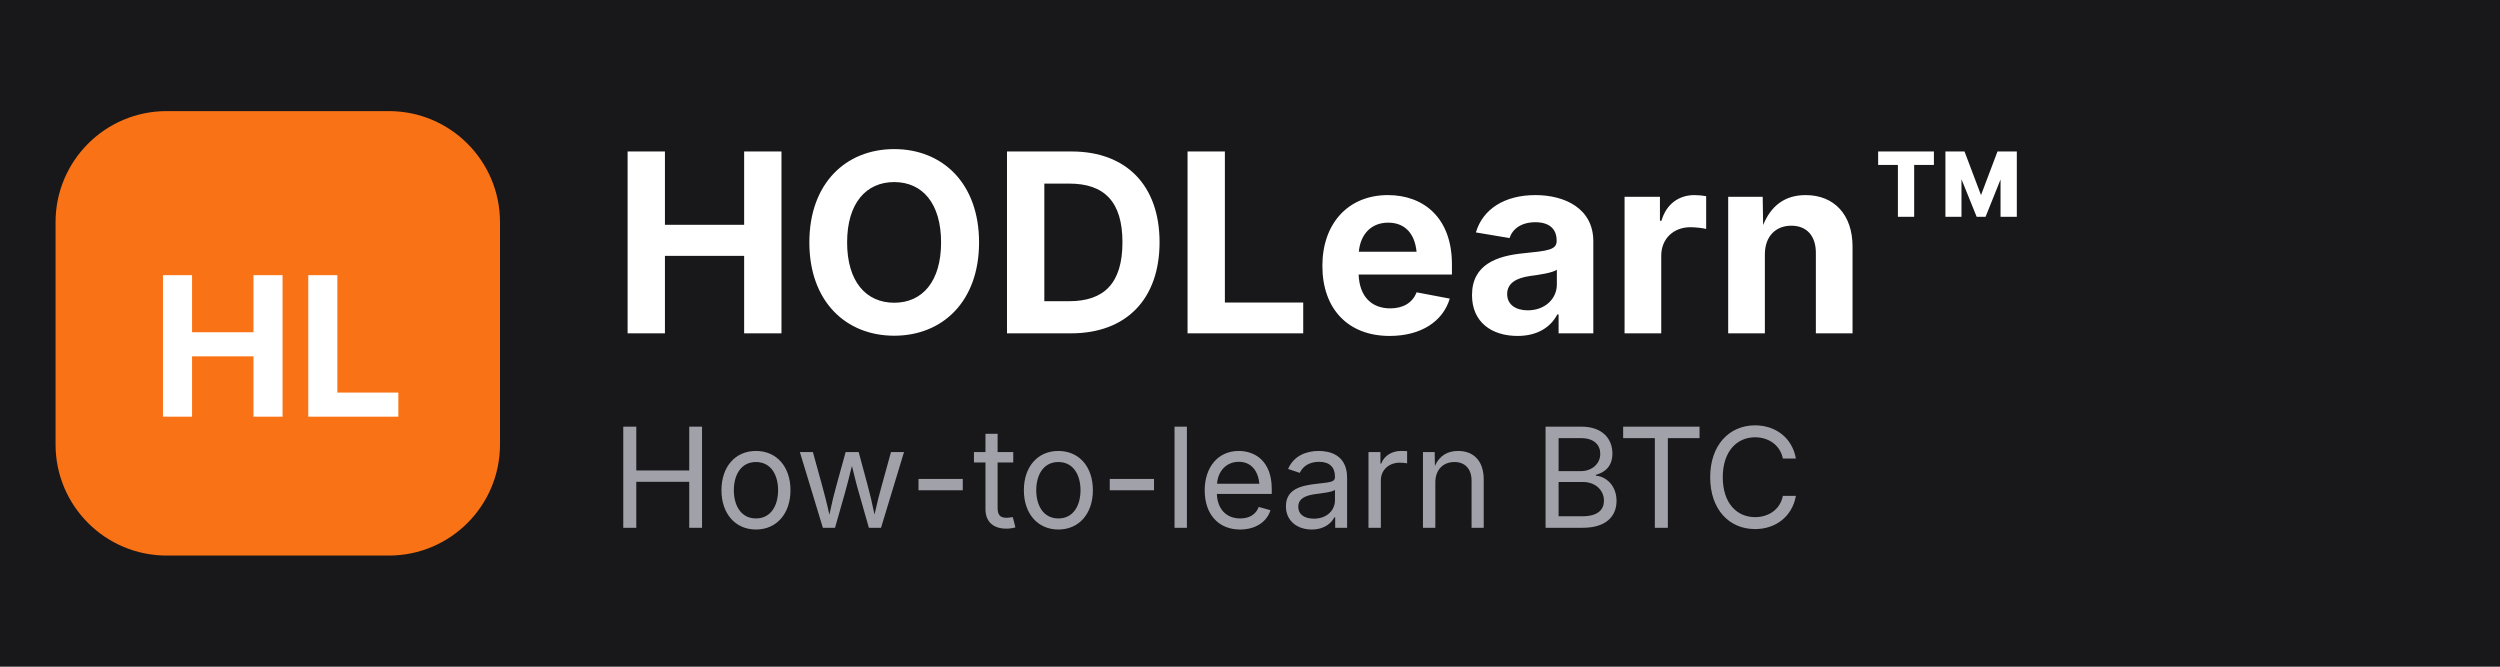
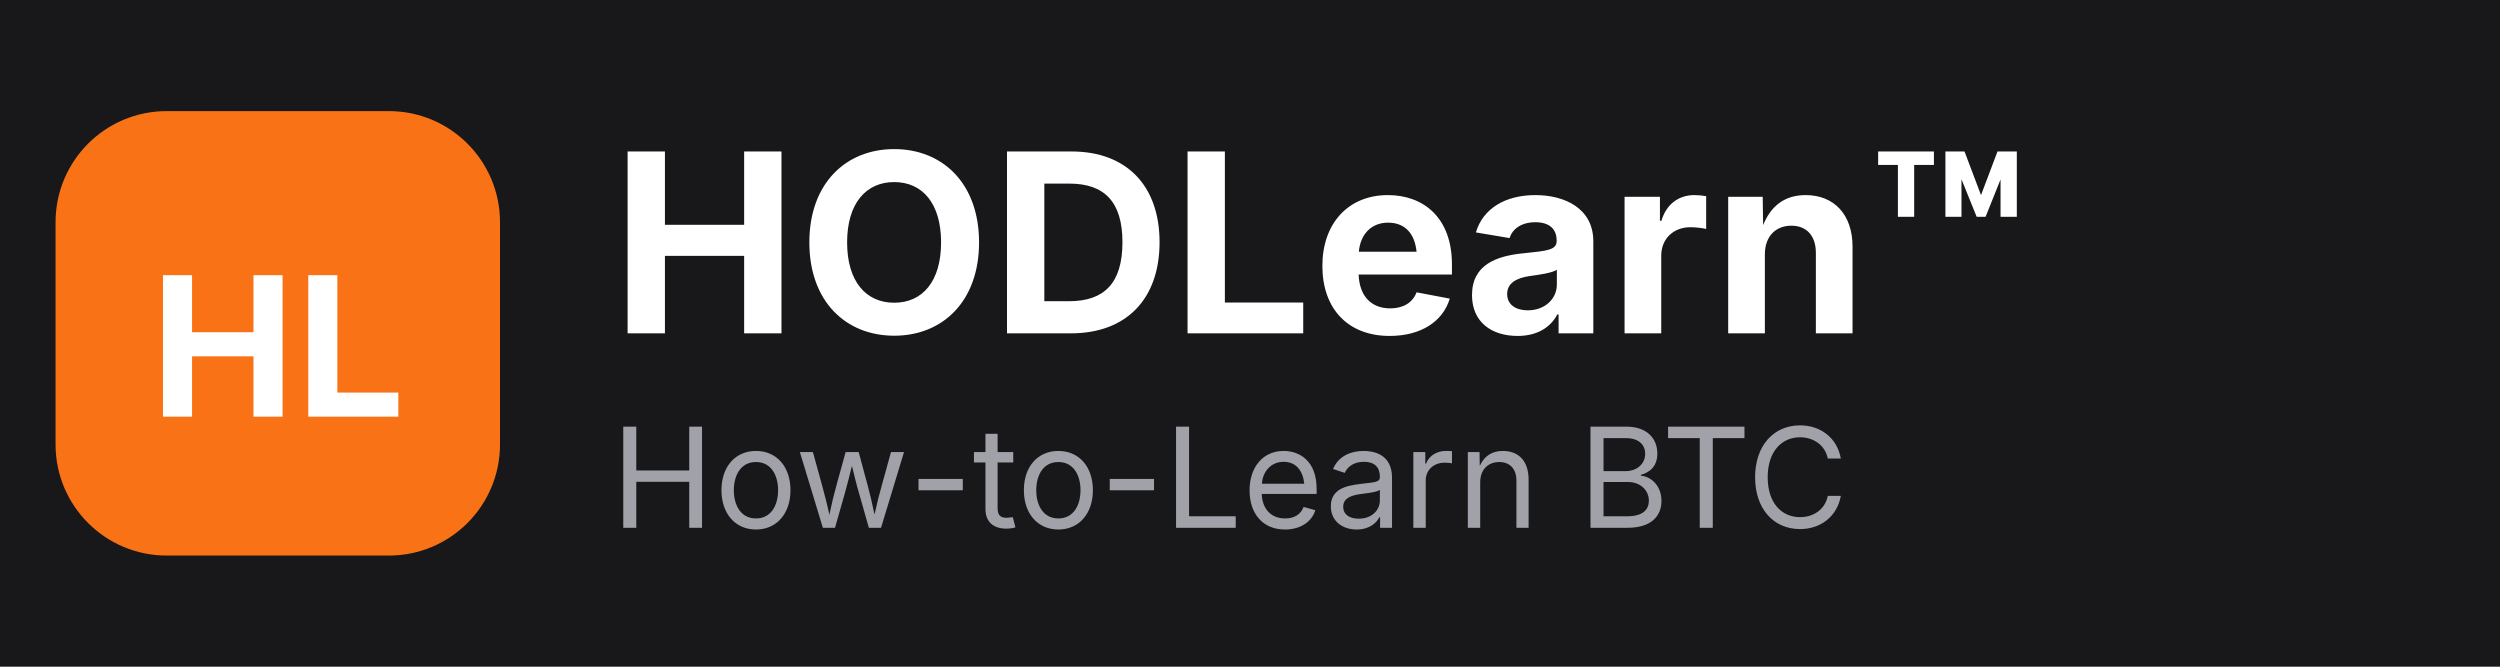
<svg xmlns="http://www.w3.org/2000/svg" width="180" height="48" viewBox="0 0 180 48" fill="none">
  <rect width="180" height="48" fill="#18181b" />
  <rect x="4" y="8" width="32" height="32" rx="8" fill="#f97316" />
  <text x="20" y="30" text-anchor="middle" fill="white" font-family="system-ui, -apple-system, sans-serif" font-size="14" font-weight="bold">HL</text>
  <text x="44" y="24" fill="white" font-family="system-ui, -apple-system, sans-serif" font-size="18" font-weight="bold">HODLearn™</text>
-   <text x="44" y="38" fill="#a1a1aa" font-family="system-ui, -apple-system, sans-serif" font-size="10">How-to-learn BTC</text>
+   <text x="44" y="38" fill="#a1a1aa" font-family="system-ui, -apple-system, sans-serif" font-size="10">How-to-Learn BTC</text>
</svg>
